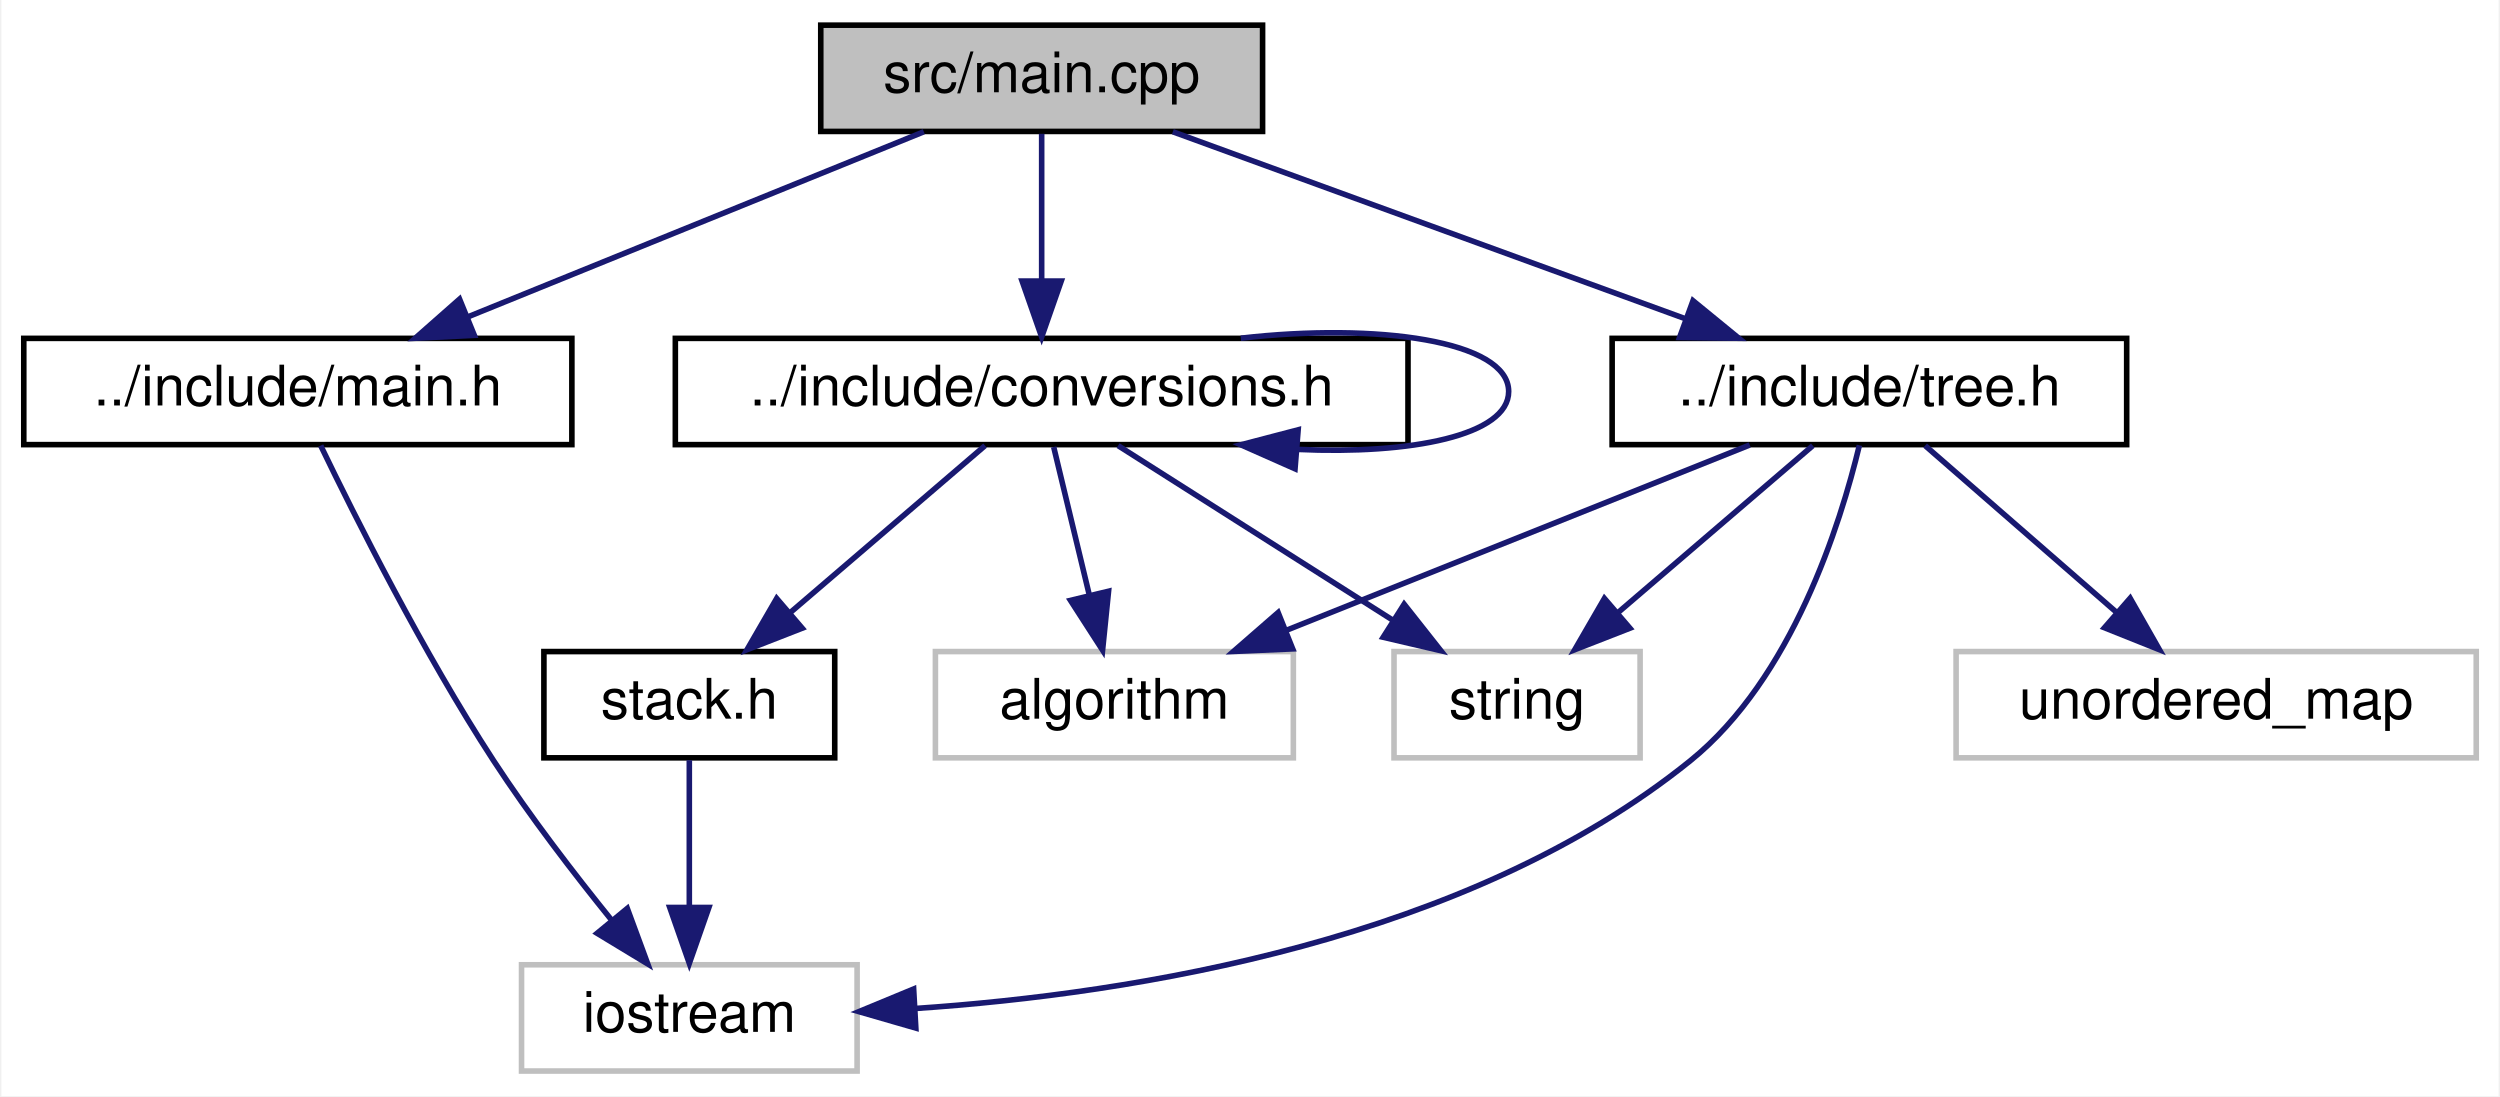
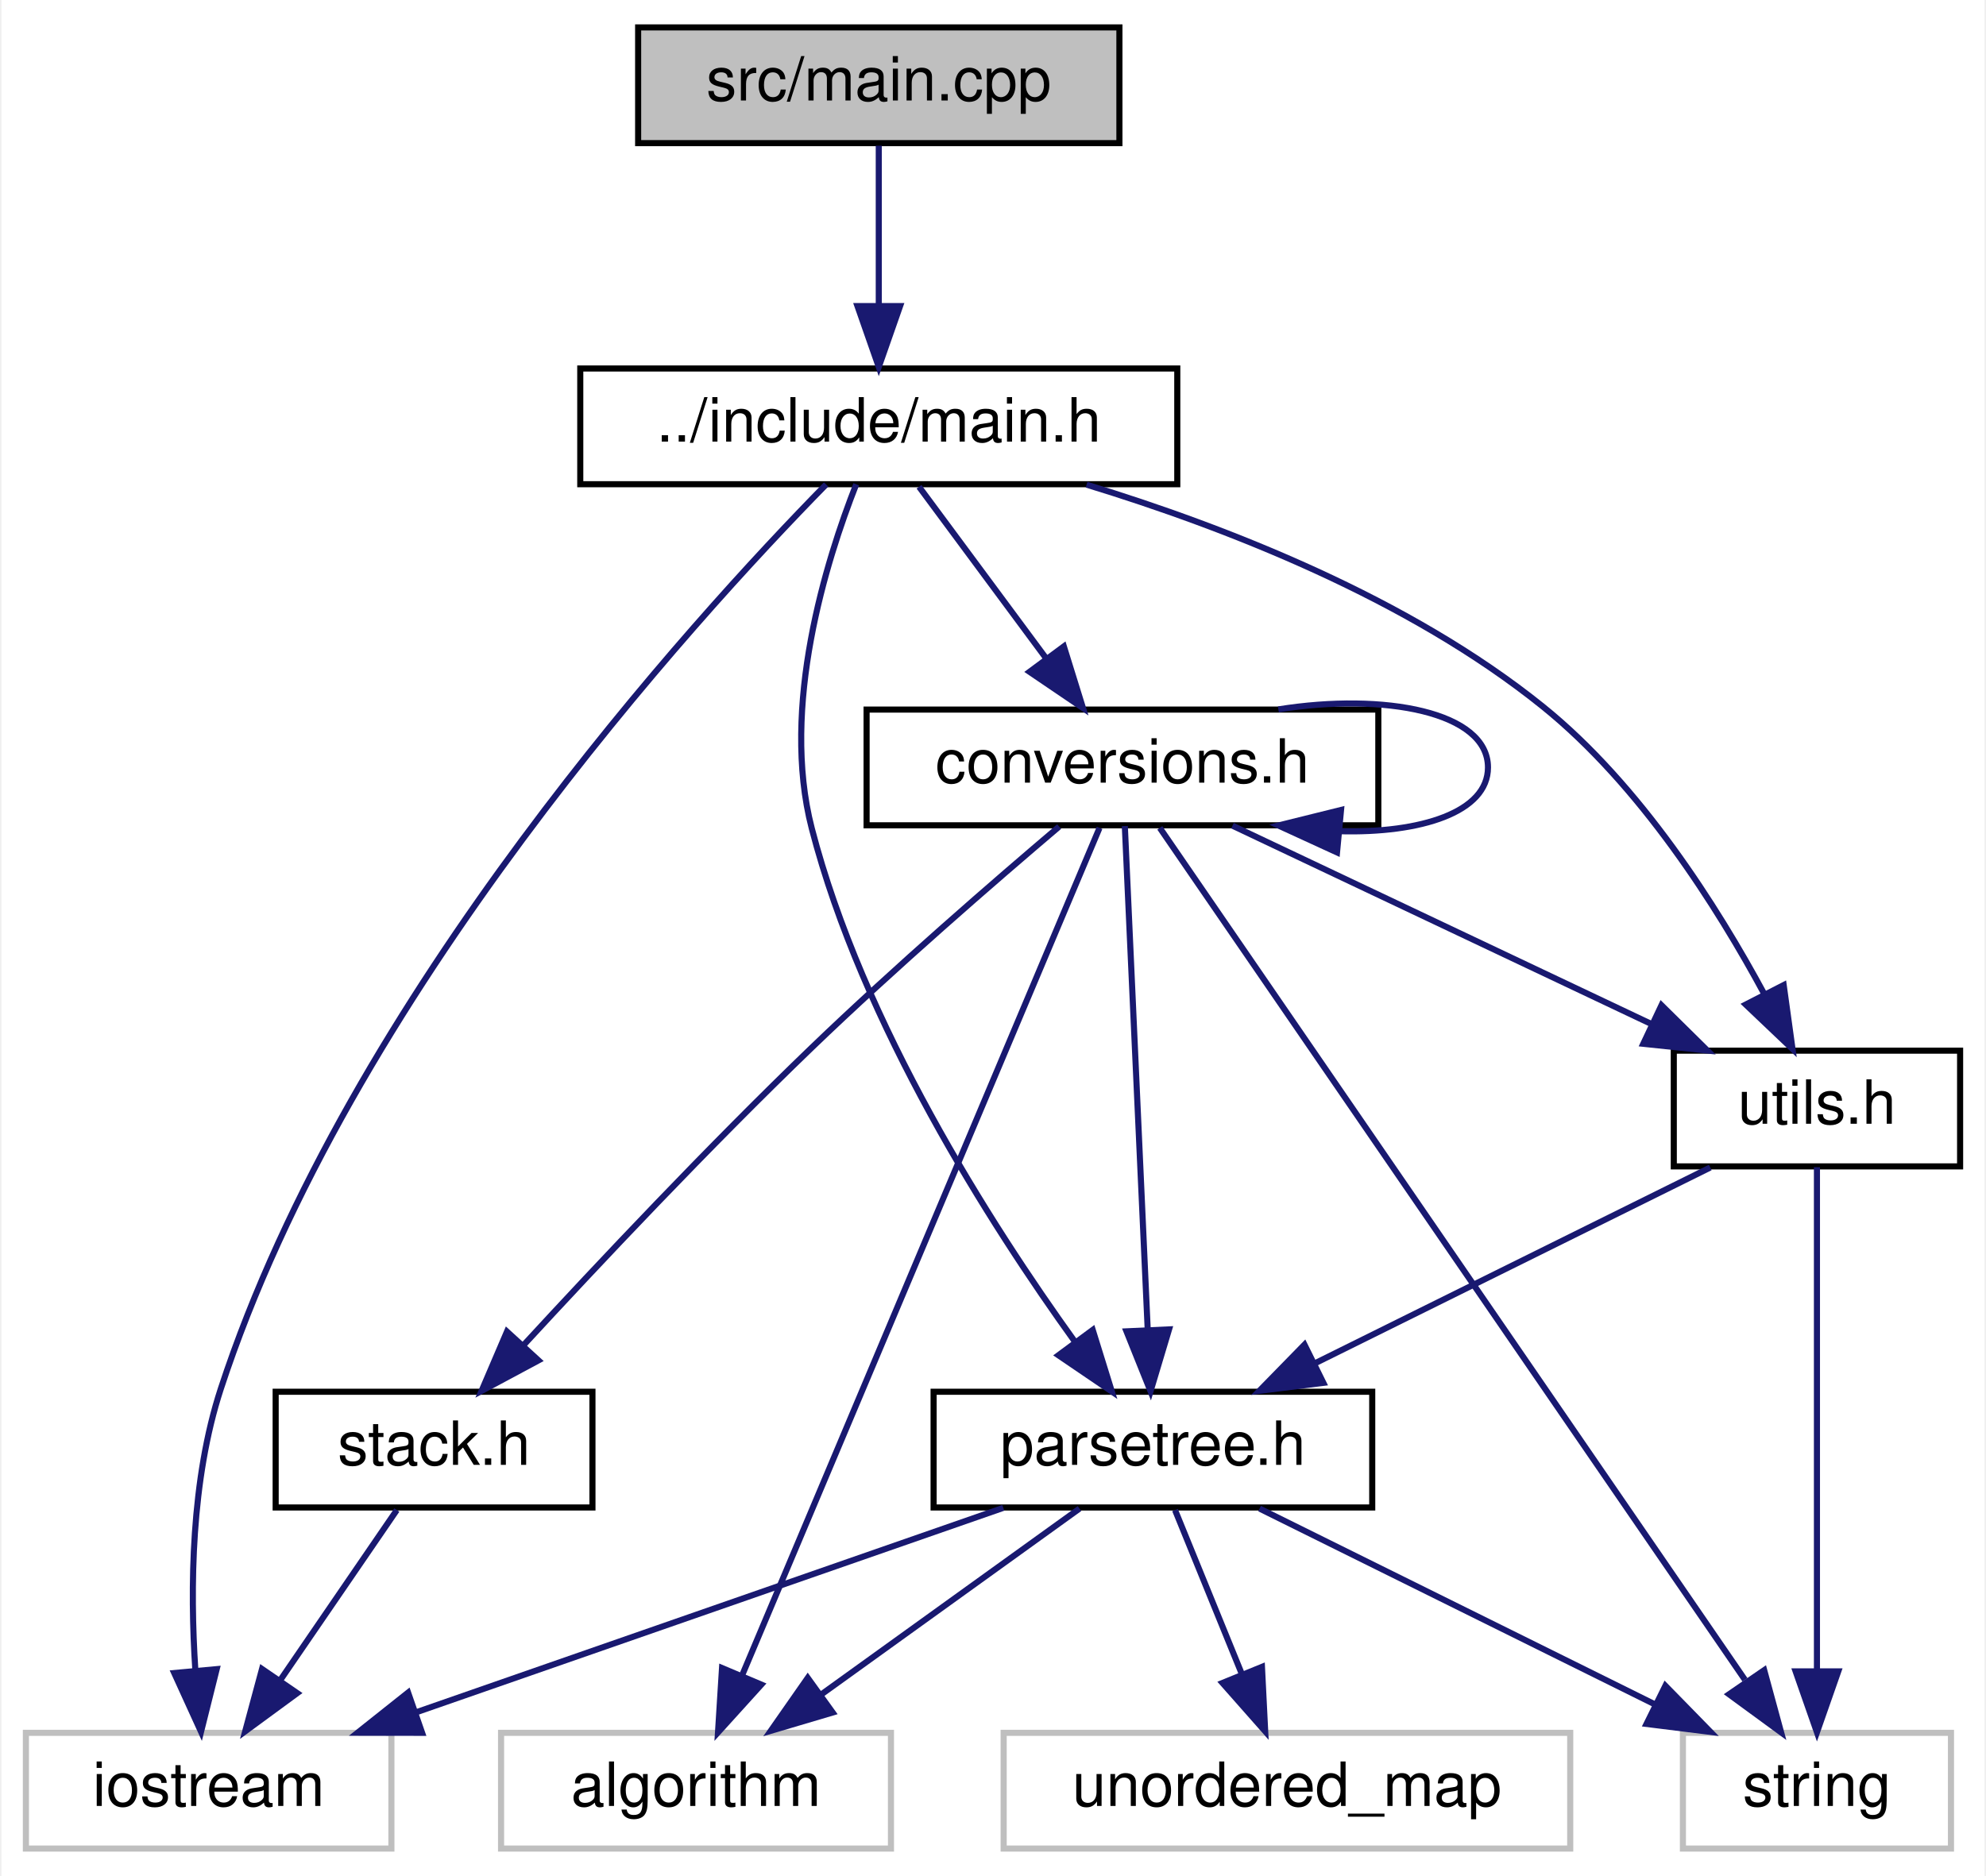
- <svg xmlns="http://www.w3.org/2000/svg" xmlns:xlink="http://www.w3.org/1999/xlink" width="447pt" height="196pt" viewBox="0.00 0.00 446.50 196.00">
-   <g id="graph0" class="graph" transform="scale(1 1) rotate(0) translate(4 192)">
-     <polygon fill="white" stroke="none" points="-4,4 -4,-192 442.5,-192 442.5,4 -4,4" />
+ <svg xmlns="http://www.w3.org/2000/svg" xmlns:xlink="http://www.w3.org/1999/xlink" width="326pt" height="308pt" viewBox="0.00 0.00 325.50 308.00">
+   <g id="graph0" class="graph" transform="scale(1 1) rotate(0) translate(4 304)">
+     <polygon fill="white" stroke="none" points="-4,4 -4,-304 321.5,-304 321.5,4 -4,4" />
    <g id="node1" class="node">
      <g id="a_node1">
        <a xlink:title="Source file for main.">
-           <polygon fill="#bfbfbf" stroke="black" points="142.5,-168.5 142.5,-187.5 221.5,-187.5 221.5,-168.5 142.5,-168.5" />
-           <text text-anchor="middle" x="182" y="-175.5" font-family="Helvetica,sans-Serif" font-size="10.00">src/main.cpp</text>
+           <polygon fill="#bfbfbf" stroke="black" points="100.5,-280.5 100.5,-299.5 179.5,-299.5 179.5,-280.5 100.5,-280.5" />
+           <text text-anchor="middle" x="140" y="-287.5" font-family="Helvetica,sans-Serif" font-size="10.00">src/main.cpp</text>
        </a>
      </g>
    </g>
    <g id="node2" class="node">
      <g id="a_node2">
        <a xlink:href="main_8h.html" target="_top" xlink:title="Header file for main.">
-           <polygon fill="white" stroke="black" points="0,-112.5 0,-131.5 98,-131.5 98,-112.5 0,-112.5" />
-           <text text-anchor="middle" x="49" y="-119.5" font-family="Helvetica,sans-Serif" font-size="10.00">../include/main.h</text>
+           <polygon fill="white" stroke="black" points="91,-224.5 91,-243.5 189,-243.5 189,-224.5 91,-224.5" />
+           <text text-anchor="middle" x="140" y="-231.5" font-family="Helvetica,sans-Serif" font-size="10.00">../include/main.h</text>
        </a>
      </g>
    </g>
    <g id="edge1" class="edge">
-       <path fill="none" stroke="midnightblue" d="M160.93,-168.44C138.94,-159.52 104.27,-145.44 79.34,-135.32" />
-       <polygon fill="midnightblue" stroke="midnightblue" points="80.56,-132.04 69.98,-131.52 77.92,-138.52 80.56,-132.04" />
+       <path fill="none" stroke="midnightblue" d="M140,-280.08C140,-273.01 140,-262.86 140,-253.99" />
+       <polygon fill="midnightblue" stroke="midnightblue" points="143.5,-253.75 140,-243.75 136.5,-253.75 143.5,-253.75" />
+     </g>
+     <g id="node3" class="node">
+       <g id="a_node3">
+         <a xlink:title=" ">
+           <polygon fill="white" stroke="#bfbfbf" points="0,-0.5 0,-19.5 60,-19.5 60,-0.5 0,-0.5" />
+           <text text-anchor="middle" x="30" y="-7.5" font-family="Helvetica,sans-Serif" font-size="10.00">iostream</text>
+         </a>
+       </g>
+     </g>
+     <g id="edge2" class="edge">
+       <path fill="none" stroke="midnightblue" d="M131.36,-224.46C109.67,-202.36 53.12,-140.45 32,-76 27.11,-61.06 26.94,-43.15 27.81,-29.91" />
+       <polygon fill="midnightblue" stroke="midnightblue" points="31.32,-29.96 28.75,-19.68 24.35,-29.32 31.32,-29.96" />
    </g>
    <g id="node4" class="node">
      <g id="a_node4">
        <a xlink:href="conversions_8h.html" target="_top" xlink:title="Header file for conversions.">
-           <polygon fill="white" stroke="black" points="116.5,-112.5 116.5,-131.5 247.5,-131.5 247.5,-112.5 116.5,-112.5" />
-           <text text-anchor="middle" x="182" y="-119.5" font-family="Helvetica,sans-Serif" font-size="10.00">../include/conversions.h</text>
+           <polygon fill="white" stroke="black" points="138,-168.5 138,-187.5 222,-187.5 222,-168.5 138,-168.5" />
+           <text text-anchor="middle" x="180" y="-175.5" font-family="Helvetica,sans-Serif" font-size="10.00">conversions.h</text>
        </a>
      </g>
    </g>
    <g id="edge3" class="edge">
-       <path fill="none" stroke="midnightblue" d="M182,-168.08C182,-161.01 182,-150.86 182,-141.99" />
-       <polygon fill="midnightblue" stroke="midnightblue" points="185.5,-141.75 182,-131.75 178.5,-141.75 185.5,-141.75" />
+       <path fill="none" stroke="midnightblue" d="M146.61,-224.08C152.26,-216.46 160.54,-205.26 167.45,-195.94" />
+       <polygon fill="midnightblue" stroke="midnightblue" points="170.38,-197.87 173.52,-187.75 164.75,-193.7 170.38,-197.87" />
    </g>
-     <g id="node8" class="node">
-       <g id="a_node8">
-         <a xlink:href="tree_8h.html" target="_top" xlink:title="Header file for tree.">
-           <polygon fill="white" stroke="black" points="284,-112.5 284,-131.5 376,-131.5 376,-112.5 284,-112.5" />
-           <text text-anchor="middle" x="330" y="-119.5" font-family="Helvetica,sans-Serif" font-size="10.00">../include/tree.h</text>
+     <g id="node7" class="node">
+       <g id="a_node7">
+         <a xlink:href="parsetree_8h.html" target="_top" xlink:title="Header file for parse tree.">
+           <polygon fill="white" stroke="black" points="149,-56.5 149,-75.5 221,-75.5 221,-56.5 149,-56.5" />
+           <text text-anchor="middle" x="185" y="-63.5" font-family="Helvetica,sans-Serif" font-size="10.00">parsetree.h</text>
        </a>
      </g>
    </g>
-     <g id="edge9" class="edge">
-       <path fill="none" stroke="midnightblue" d="M205.45,-168.44C230.13,-159.44 269.19,-145.19 296.98,-135.05" />
-       <polygon fill="midnightblue" stroke="midnightblue" points="298.46,-138.23 306.66,-131.52 296.06,-131.66 298.46,-138.23" />
+     <g id="edge17" class="edge">
+       <path fill="none" stroke="midnightblue" d="M136.3,-224.49C131.37,-211.98 123.84,-187.94 129,-168 137.33,-135.81 158.37,-102.93 172.16,-83.77" />
+       <polygon fill="midnightblue" stroke="midnightblue" points="175.12,-85.65 178.26,-75.53 169.49,-81.49 175.12,-85.65" />
    </g>
-     <g id="node3" class="node">
-       <g id="a_node3">
-         <a xlink:title=" ">
-           <polygon fill="white" stroke="#bfbfbf" points="89,-0.5 89,-19.5 149,-19.5 149,-0.5 89,-0.5" />
-           <text text-anchor="middle" x="119" y="-7.5" font-family="Helvetica,sans-Serif" font-size="10.00">iostream</text>
+     <g id="node10" class="node">
+       <g id="a_node10">
+         <a xlink:href="utils_8h.html" target="_top" xlink:title="Utility functions for tasks.">
+           <polygon fill="white" stroke="black" points="270.5,-112.5 270.5,-131.5 317.5,-131.5 317.5,-112.5 270.5,-112.5" />
+           <text text-anchor="middle" x="294" y="-119.5" font-family="Helvetica,sans-Serif" font-size="10.00">utils.h</text>
        </a>
      </g>
    </g>
-     <g id="edge2" class="edge">
-       <path fill="none" stroke="midnightblue" d="M53.09,-112.33C59.22,-99.61 71.41,-75.33 84,-56 90.42,-46.15 98.41,-35.76 105.14,-27.44" />
-       <polygon fill="midnightblue" stroke="midnightblue" points="107.91,-29.58 111.57,-19.64 102.51,-25.13 107.91,-29.58" />
+     <g id="edge18" class="edge">
+       <path fill="none" stroke="midnightblue" d="M174.11,-224.43C197.05,-217.42 227,-205.73 249,-188 264.98,-175.12 277.64,-155.12 285.41,-140.7" />
+       <polygon fill="midnightblue" stroke="midnightblue" points="288.54,-142.27 289.99,-131.77 282.31,-139.07 288.54,-142.27" />
    </g>
    <g id="edge6" class="edge">
-       <path fill="none" stroke="midnightblue" d="M217.61,-131.53C241.81,-134.31 265.5,-131.13 265.5,-122 265.5,-114.15 248.01,-110.7 227.73,-111.65" />
-       <polygon fill="midnightblue" stroke="midnightblue" points="227.3,-108.18 217.61,-112.47 227.86,-115.15 227.3,-108.18" />
+       <path fill="none" stroke="midnightblue" d="M205.59,-187.53C222.98,-190.31 240,-187.13 240,-178 240,-170.65 228.98,-167.16 215.61,-167.53" />
+       <polygon fill="midnightblue" stroke="midnightblue" points="215.22,-164.05 205.59,-168.47 215.88,-171.02 215.22,-164.05" />
    </g>
    <g id="node5" class="node">
      <g id="a_node5">
        <a xlink:title=" ">
-           <polygon fill="white" stroke="#bfbfbf" points="163,-56.5 163,-75.5 227,-75.5 227,-56.5 163,-56.5" />
-           <text text-anchor="middle" x="195" y="-63.5" font-family="Helvetica,sans-Serif" font-size="10.00">algorithm</text>
+           <polygon fill="white" stroke="#bfbfbf" points="78,-0.5 78,-19.5 142,-19.5 142,-0.5 78,-0.5" />
+           <text text-anchor="middle" x="110" y="-7.5" font-family="Helvetica,sans-Serif" font-size="10.00">algorithm</text>
        </a>
      </g>
    </g>
    <g id="edge4" class="edge">
-       <path fill="none" stroke="midnightblue" d="M184.15,-112.08C185.87,-104.93 188.35,-94.64 190.5,-85.69" />
-       <polygon fill="midnightblue" stroke="midnightblue" points="193.96,-86.29 192.89,-75.75 187.15,-84.65 193.96,-86.29" />
+       <path fill="none" stroke="midnightblue" d="M176.24,-168.08C165.17,-141.83 132.58,-64.55 117.64,-29.12" />
+       <polygon fill="midnightblue" stroke="midnightblue" points="120.72,-27.42 113.61,-19.57 114.27,-30.14 120.72,-27.42" />
    </g>
    <g id="node6" class="node">
      <g id="a_node6">
        <a xlink:title=" ">
-           <polygon fill="white" stroke="#bfbfbf" points="245,-56.5 245,-75.5 289,-75.5 289,-56.5 245,-56.5" />
-           <text text-anchor="middle" x="267" y="-63.5" font-family="Helvetica,sans-Serif" font-size="10.00">string</text>
+           <polygon fill="white" stroke="#bfbfbf" points="272,-0.5 272,-19.5 316,-19.5 316,-0.5 272,-0.5" />
+           <text text-anchor="middle" x="294" y="-7.5" font-family="Helvetica,sans-Serif" font-size="10.00">string</text>
        </a>
      </g>
    </g>
    <g id="edge5" class="edge">
-       <path fill="none" stroke="midnightblue" d="M195.66,-112.32C208.92,-103.9 229.27,-90.97 244.85,-81.07" />
-       <polygon fill="midnightblue" stroke="midnightblue" points="246.81,-83.97 253.38,-75.65 243.06,-78.06 246.81,-83.97" />
+       <path fill="none" stroke="midnightblue" d="M186.13,-168.08C204.31,-141.61 258.15,-63.21 282.18,-28.21" />
+       <polygon fill="midnightblue" stroke="midnightblue" points="285.34,-29.79 288.12,-19.57 279.57,-25.83 285.34,-29.79" />
    </g>
-     <g id="node7" class="node">
-       <g id="a_node7">
+     <g id="edge7" class="edge">
+       <path fill="none" stroke="midnightblue" d="M180.39,-168.37C181.2,-150.62 183.06,-109.67 184.15,-85.6" />
+       <polygon fill="midnightblue" stroke="midnightblue" points="187.65,-85.74 184.61,-75.59 180.66,-85.42 187.65,-85.74" />
+     </g>
+     <g id="node9" class="node">
+       <g id="a_node9">
        <a xlink:href="stack_8h.html" target="_top" xlink:title="Header file for stack.">
-           <polygon fill="white" stroke="black" points="93,-56.5 93,-75.5 145,-75.5 145,-56.5 93,-56.5" />
-           <text text-anchor="middle" x="119" y="-63.5" font-family="Helvetica,sans-Serif" font-size="10.00">stack.h</text>
+           <polygon fill="white" stroke="black" points="41,-56.5 41,-75.5 93,-75.5 93,-56.5 41,-56.5" />
+           <text text-anchor="middle" x="67" y="-63.5" font-family="Helvetica,sans-Serif" font-size="10.00">stack.h</text>
        </a>
      </g>
    </g>
-     <g id="edge7" class="edge">
-       <path fill="none" stroke="midnightblue" d="M171.88,-112.32C162.47,-104.26 148.26,-92.08 136.93,-82.37" />
-       <polygon fill="midnightblue" stroke="midnightblue" points="139.18,-79.68 129.31,-75.83 134.62,-85 139.18,-79.68" />
+     <g id="edge12" class="edge">
+       <path fill="none" stroke="midnightblue" d="M169.61,-168.29C159.13,-159.4 142.62,-145.1 129,-132 112.25,-115.88 93.98,-96.5 81.65,-83.11" />
+       <polygon fill="midnightblue" stroke="midnightblue" points="84.14,-80.65 74.8,-75.64 78.97,-85.38 84.14,-80.65" />
+     </g>
+     <g id="edge14" class="edge">
+       <path fill="none" stroke="midnightblue" d="M198.06,-168.44C216.57,-159.68 245.58,-145.94 266.86,-135.86" />
+       <polygon fill="midnightblue" stroke="midnightblue" points="268.48,-138.96 276.02,-131.52 265.49,-132.63 268.48,-138.96" />
+     </g>
+     <g id="edge9" class="edge">
+       <path fill="none" stroke="midnightblue" d="M160.44,-56.44C134.48,-47.4 93.33,-33.06 64.2,-22.92" />
+       <polygon fill="midnightblue" stroke="midnightblue" points="65.04,-19.5 54.45,-19.52 62.74,-26.11 65.04,-19.5" />
    </g>
    <g id="edge8" class="edge">
-       <path fill="none" stroke="midnightblue" d="M119,-56.08C119,-49.01 119,-38.86 119,-29.99" />
-       <polygon fill="midnightblue" stroke="midnightblue" points="122.5,-29.75 119,-19.75 115.5,-29.75 122.5,-29.75" />
-     </g>
-     <g id="edge11" class="edge">
-       <path fill="none" stroke="midnightblue" d="M328.21,-112.38C324.84,-98.36 316.19,-70.71 298,-56 258.31,-23.92 198.72,-14.34 159.36,-11.68" />
-       <polygon fill="midnightblue" stroke="midnightblue" points="159.5,-8.18 149.32,-11.12 159.11,-15.17 159.5,-8.18" />
+       <path fill="none" stroke="midnightblue" d="M172.95,-56.32C161.54,-48.11 144.17,-35.6 130.57,-25.81" />
+       <polygon fill="midnightblue" stroke="midnightblue" points="132.43,-22.84 122.27,-19.83 128.34,-28.52 132.43,-22.84" />
    </g>
    <g id="edge10" class="edge">
-       <path fill="none" stroke="midnightblue" d="M308.61,-112.44C286.29,-103.52 251.1,-89.44 225.79,-79.32" />
-       <polygon fill="midnightblue" stroke="midnightblue" points="226.88,-75.98 216.29,-75.52 224.28,-82.48 226.88,-75.98" />
+       <path fill="none" stroke="midnightblue" d="M202.51,-56.32C220.07,-47.62 247.33,-34.12 267.53,-24.11" />
+       <polygon fill="midnightblue" stroke="midnightblue" points="269.12,-27.23 276.53,-19.65 266.02,-20.96 269.12,-27.23" />
    </g>
-     <g id="edge12" class="edge">
-       <path fill="none" stroke="midnightblue" d="M319.88,-112.32C310.47,-104.26 296.26,-92.08 284.93,-82.37" />
-       <polygon fill="midnightblue" stroke="midnightblue" points="287.18,-79.68 277.31,-75.83 282.62,-85 287.18,-79.68" />
-     </g>
-     <g id="node9" class="node">
-       <g id="a_node9">
+     <g id="node8" class="node">
+       <g id="a_node8">
        <a xlink:title=" ">
-           <polygon fill="white" stroke="#bfbfbf" points="345.5,-56.5 345.5,-75.5 438.5,-75.5 438.5,-56.5 345.5,-56.5" />
-           <text text-anchor="middle" x="392" y="-63.5" font-family="Helvetica,sans-Serif" font-size="10.00">unordered_map</text>
+           <polygon fill="white" stroke="#bfbfbf" points="160.5,-0.5 160.5,-19.5 253.5,-19.5 253.5,-0.5 160.5,-0.5" />
+           <text text-anchor="middle" x="207" y="-7.5" font-family="Helvetica,sans-Serif" font-size="10.00">unordered_map</text>
        </a>
      </g>
    </g>
+     <g id="edge11" class="edge">
+       <path fill="none" stroke="midnightblue" d="M188.63,-56.08C191.61,-48.77 195.93,-38.18 199.62,-29.1" />
+       <polygon fill="midnightblue" stroke="midnightblue" points="202.9,-30.33 203.43,-19.75 196.42,-27.69 202.9,-30.33" />
+     </g>
    <g id="edge13" class="edge">
-       <path fill="none" stroke="midnightblue" d="M339.96,-112.32C349.13,-104.34 362.94,-92.31 374.03,-82.65" />
-       <polygon fill="midnightblue" stroke="midnightblue" points="376.62,-85.04 381.86,-75.83 372.02,-79.76 376.62,-85.04" />
+       <path fill="none" stroke="midnightblue" d="M60.89,-56.08C55.72,-48.53 48.15,-37.49 41.81,-28.23" />
+       <polygon fill="midnightblue" stroke="midnightblue" points="44.54,-26.02 36,-19.75 38.76,-29.98 44.54,-26.02" />
+     </g>
+     <g id="edge15" class="edge">
+       <path fill="none" stroke="midnightblue" d="M294,-112.37C294,-94.62 294,-53.67 294,-29.6" />
+       <polygon fill="midnightblue" stroke="midnightblue" points="297.5,-29.59 294,-19.59 290.5,-29.59 297.5,-29.59" />
+     </g>
+     <g id="edge16" class="edge">
+       <path fill="none" stroke="midnightblue" d="M276.49,-112.32C258.93,-103.62 231.67,-90.12 211.47,-80.11" />
+       <polygon fill="midnightblue" stroke="midnightblue" points="212.98,-76.96 202.47,-75.65 209.88,-83.23 212.98,-76.96" />
    </g>
  </g>
</svg>
